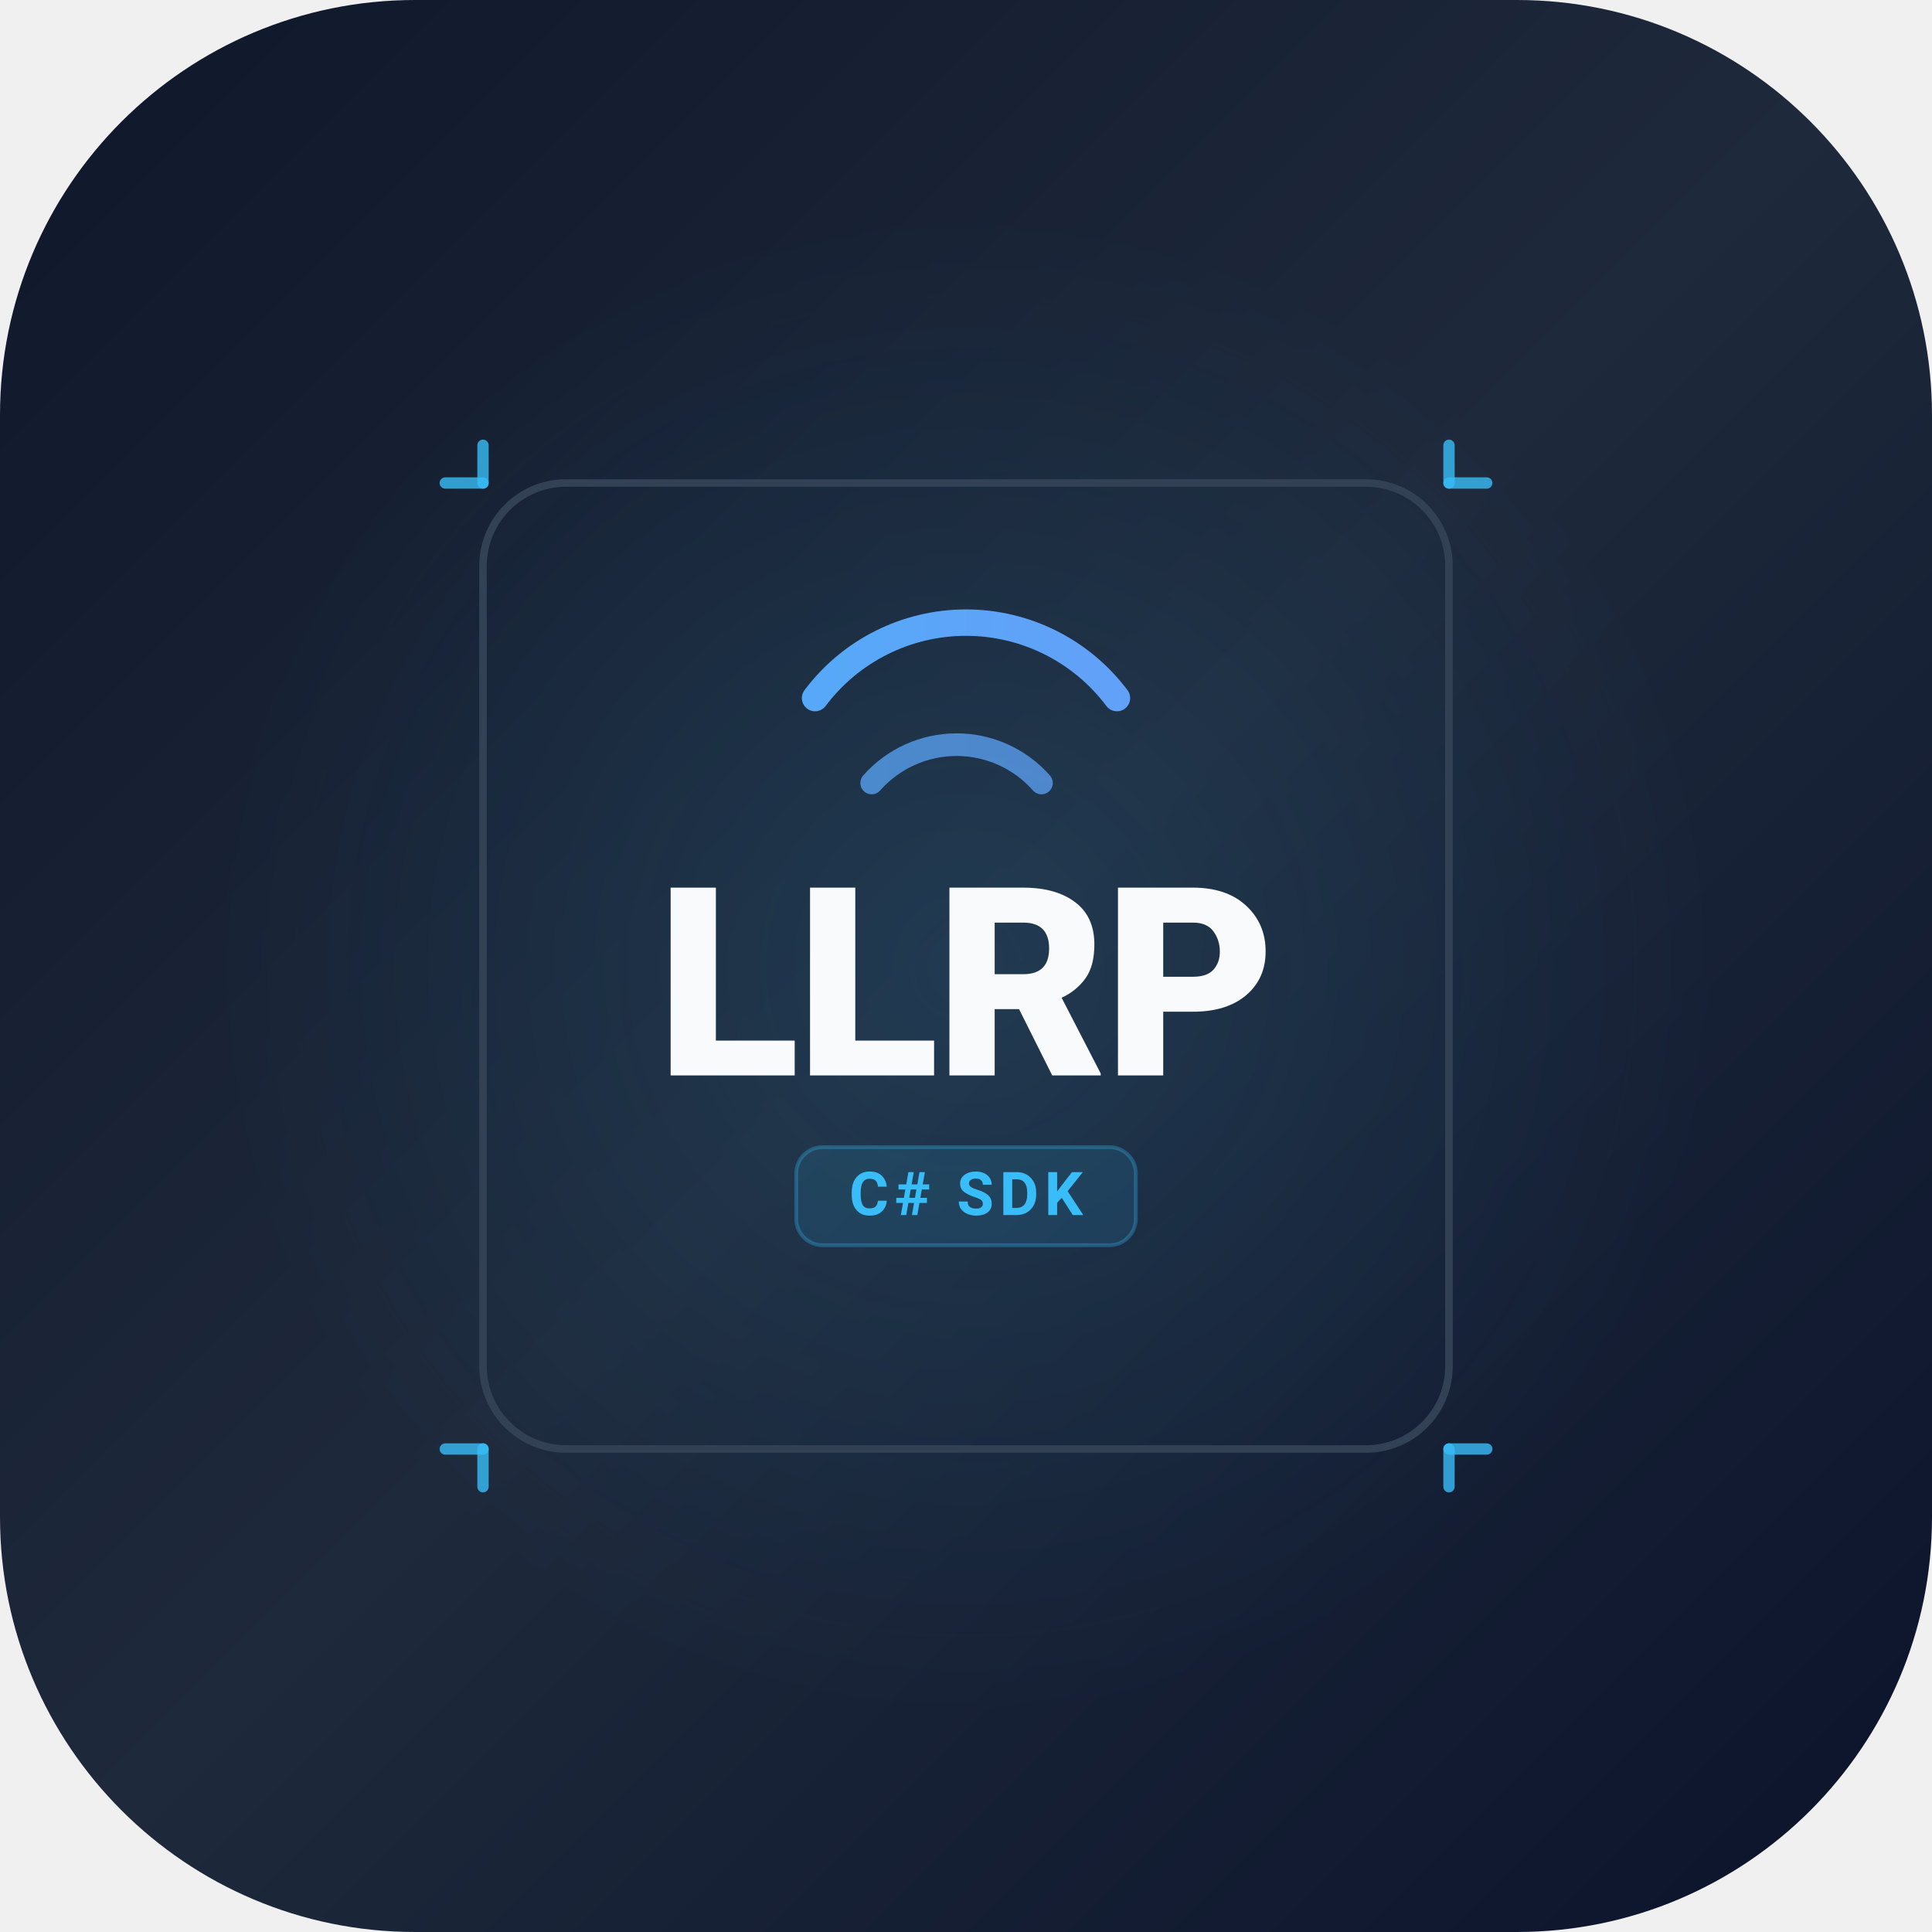
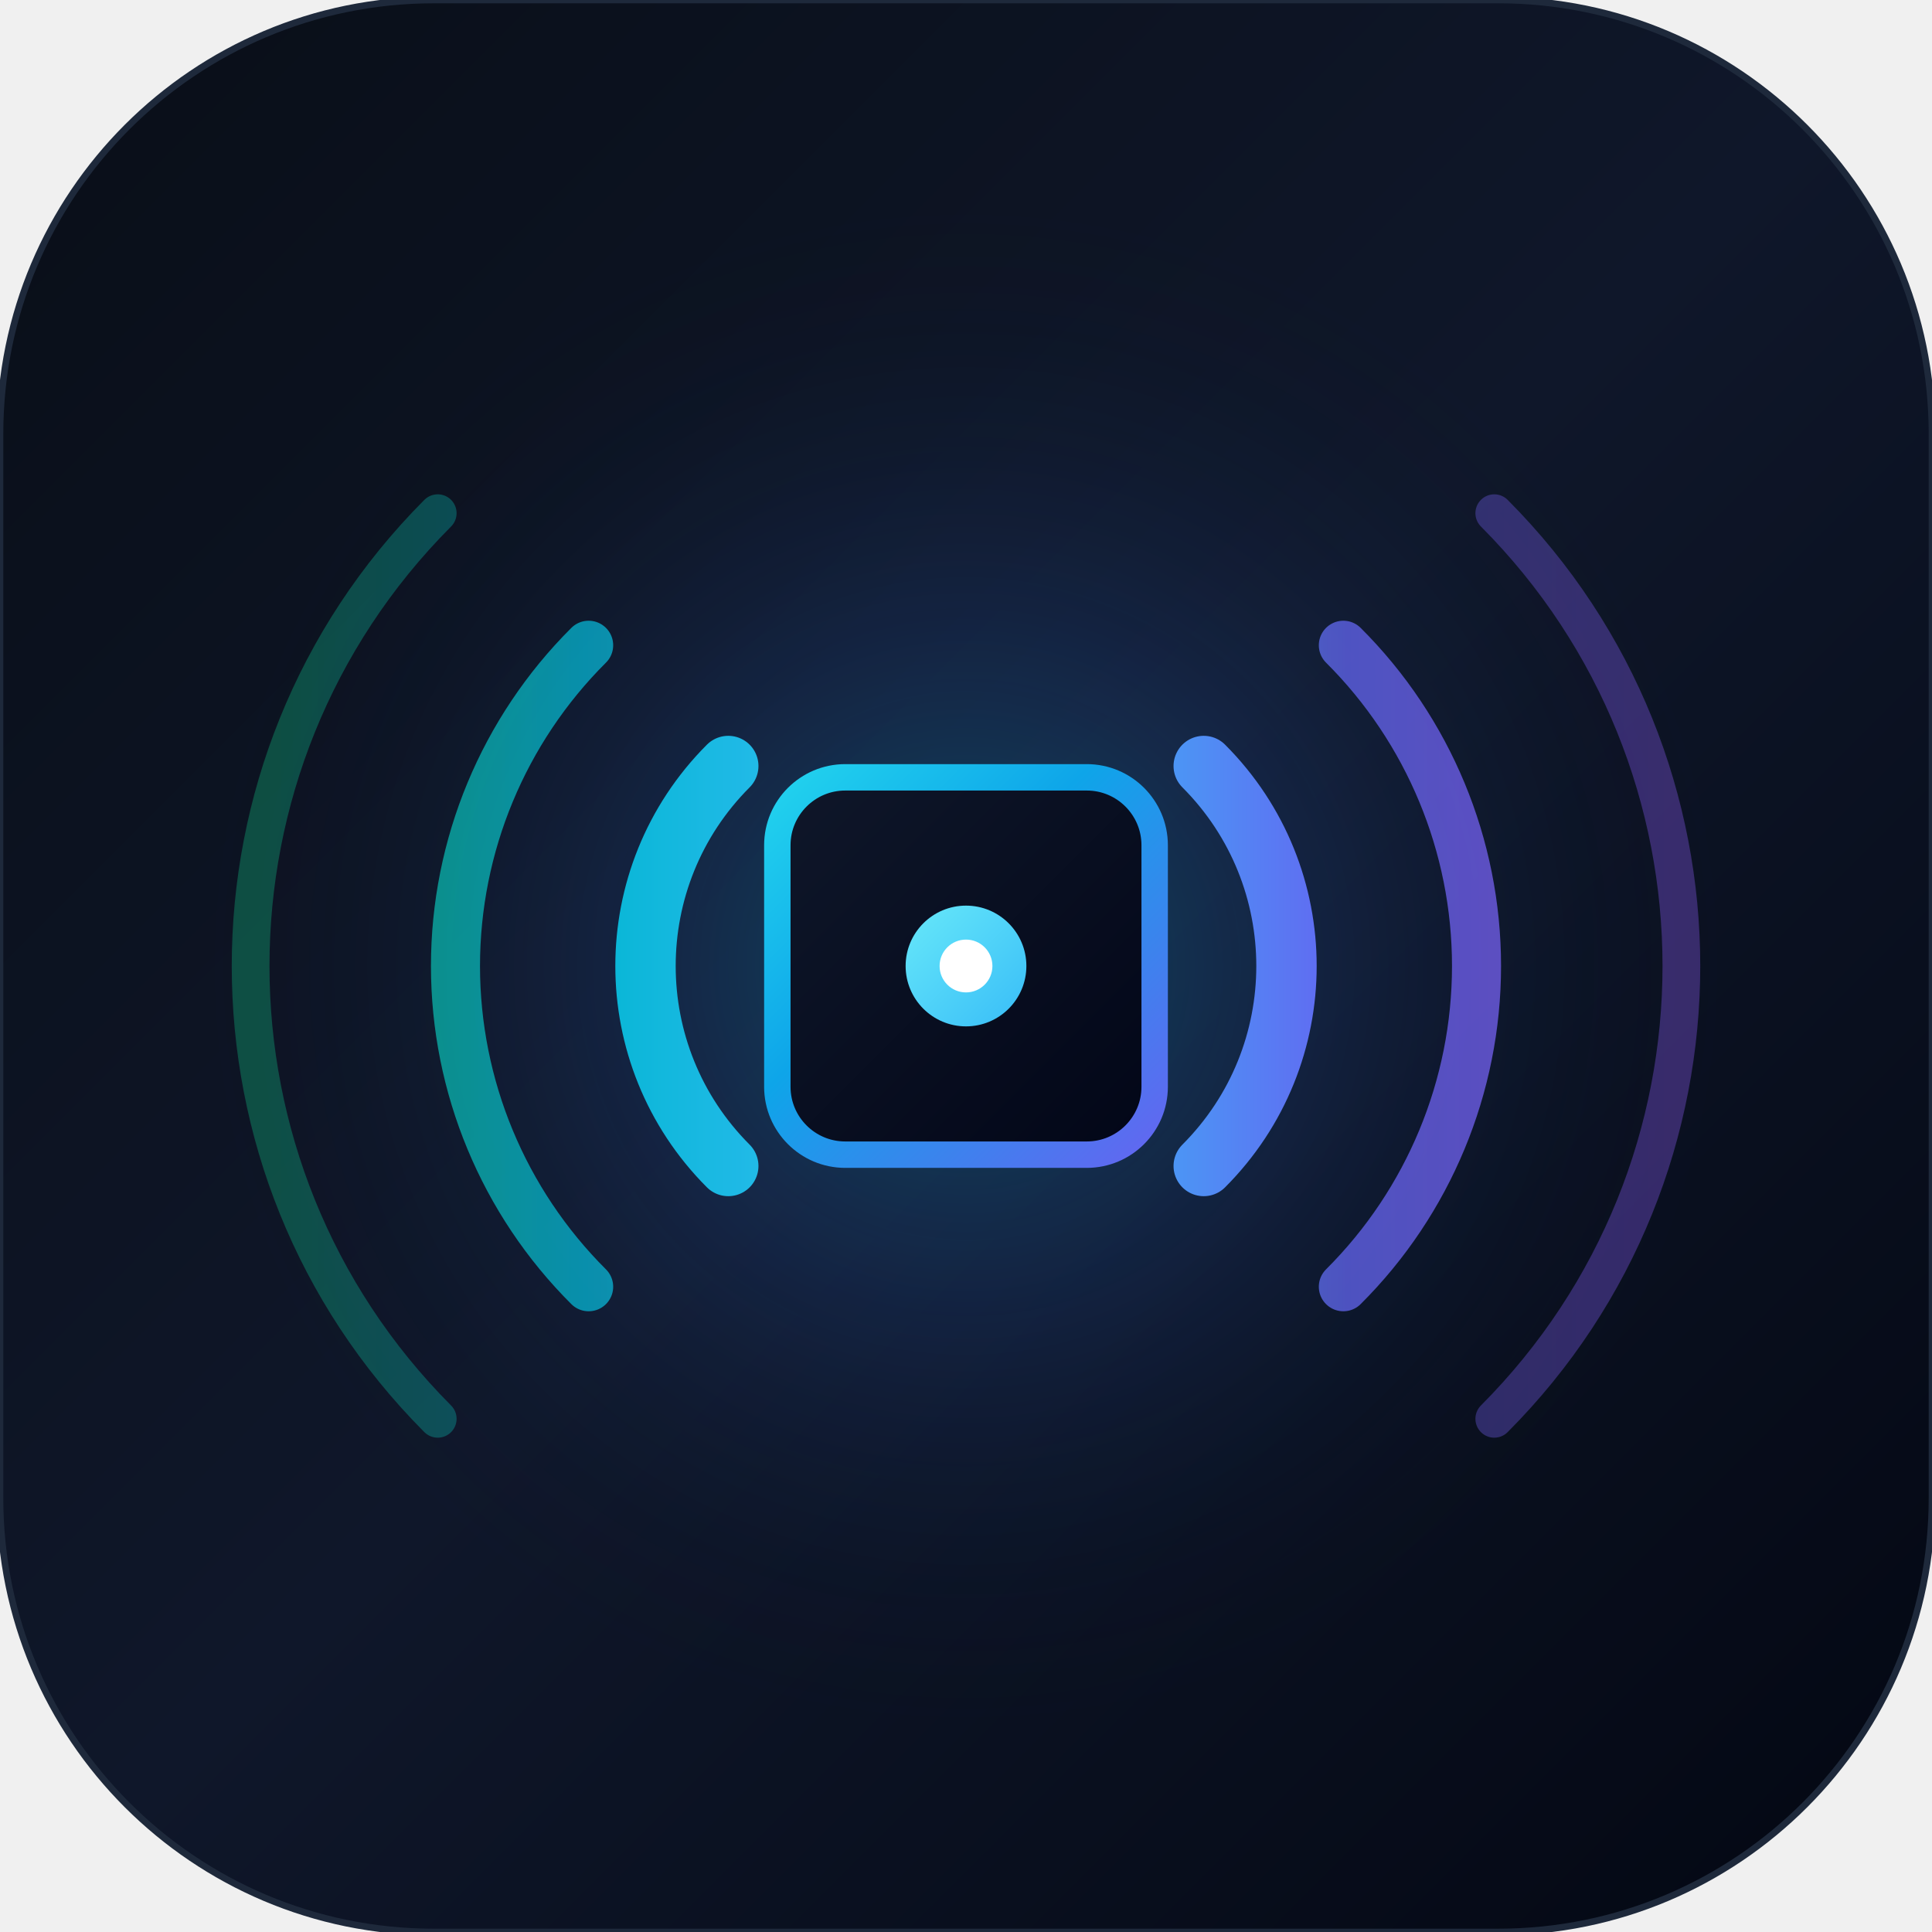
- <svg xmlns="http://www.w3.org/2000/svg" viewBox="0 0 1024 1024" role="img" aria-label="LLRPCSharp – Modern LLRP C# SDK Icon">
+ <svg xmlns="http://www.w3.org/2000/svg" viewBox="0 0 1024 1024" role="img" aria-label="LLRPCSharp Icon">
  <defs>
-     <linearGradient id="bg" x1="0" y1="0" x2="1024" y2="1024" gradientUnits="userSpaceOnUse">
+     <linearGradient id="canvasBg" x1="0" y1="0" x2="1024" y2="1024" gradientUnits="userSpaceOnUse">
+       <stop offset="0%" stop-color="#090E17" />
+       <stop offset="50%" stop-color="#0F172A" />
+       <stop offset="100%" stop-color="#030712" />
+     </linearGradient>
+     <radialGradient id="coreGlow" cx="512" cy="512" r="420" gradientUnits="userSpaceOnUse">
+       <stop offset="0%" stop-color="#06B6D4" stop-opacity="0.32" />
+       <stop offset="45%" stop-color="#3B82F6" stop-opacity="0.12" />
+       <stop offset="100%" stop-color="#090E17" stop-opacity="0" />
+     </radialGradient>
+     <linearGradient id="waveGradLeft" x1="140" y1="512" x2="480" y2="512" gradientUnits="userSpaceOnUse">
+       <stop offset="0%" stop-color="#10B981" />
+       <stop offset="50%" stop-color="#06B6D4" />
+       <stop offset="100%" stop-color="#38BDF8" />
+     </linearGradient>
+     <linearGradient id="waveGradRight" x1="544" y1="512" x2="884" y2="512" gradientUnits="userSpaceOnUse">
+       <stop offset="0%" stop-color="#38BDF8" />
+       <stop offset="50%" stop-color="#6366F1" />
+       <stop offset="100%" stop-color="#8B5CF6" />
+     </linearGradient>
+     <linearGradient id="chipGrad" x1="412" y1="412" x2="612" y2="612" gradientUnits="userSpaceOnUse">
+       <stop offset="0%" stop-color="#22D3EE" />
+       <stop offset="40%" stop-color="#0EA5E9" />
+       <stop offset="100%" stop-color="#6366F1" />
+     </linearGradient>
+     <linearGradient id="chipInner" x1="412" y1="412" x2="612" y2="612" gradientUnits="userSpaceOnUse">
      <stop offset="0%" stop-color="#0F172A" />
-       <stop offset="50%" stop-color="#1E293B" />
-       <stop offset="100%" stop-color="#0B132B" />
+       <stop offset="100%" stop-color="#020617" />
    </linearGradient>
-     <linearGradient id="cyanGlow" x1="0" y1="0" x2="1024" y2="0" gradientUnits="userSpaceOnUse">
-       <stop offset="0%" stop-color="#38BDF8" />
-       <stop offset="100%" stop-color="#818CF8" />
+     <linearGradient id="dotGrad" x1="480" y1="480" x2="544" y2="544" gradientUnits="userSpaceOnUse">
+       <stop offset="0%" stop-color="#67E8F9" />
+       <stop offset="100%" stop-color="#38BDF8" />
    </linearGradient>
-     <radialGradient id="centerGlow" cx="512" cy="512" r="400" gradientUnits="userSpaceOnUse">
-       <stop offset="0%" stop-color="#38BDF8" stop-opacity="0.12" />
-       <stop offset="100%" stop-color="#38BDF8" stop-opacity="0" />
-     </radialGradient>
  </defs>
-   <rect width="1024" height="1024" rx="220" fill="url(#bg)" />
-   <rect width="1024" height="1024" rx="220" fill="url(#centerGlow)" />
-   <rect x="256" y="256" width="512" height="512" rx="44" fill="none" stroke="#334155" stroke-width="4" />
-   <path d="M 236 256 L 256 256 M 768 256 L 788 256 M 236 768 L 256 768 M 768 768 L 788 768" stroke="#38BDF8" stroke-width="6" stroke-linecap="round" opacity="0.8" />
-   <path d="M 256 236 L 256 256 M 256 768 L 256 788 M 768 236 L 768 256 M 768 768 L 768 788" stroke="#38BDF8" stroke-width="6" stroke-linecap="round" opacity="0.8" />
-   <path d="M 432 370 A 100 100 0 0 1 592 370" fill="none" stroke="url(#cyanGlow)" stroke-width="14" stroke-linecap="round" />
-   <path d="M 462 415 A 60 60 0 0 1 552 415" fill="none" stroke="url(#cyanGlow)" stroke-width="12" stroke-linecap="round" opacity="0.75" />
-   <text x="512" y="570" text-anchor="middle" font-family="system-ui, -apple-system, 'Segoe UI', Roboto, Helvetica, sans-serif" font-size="140" font-weight="800" fill="#F8FAFC" letter-spacing="-2">LLRP</text>
-   <g transform="translate(512, 640)">
-     <rect x="-90" y="-32" width="180" height="52" rx="14" fill="#38BDF8" fill-opacity="0.12" stroke="#38BDF8" stroke-opacity="0.3" stroke-width="2" />
-     <text x="0" y="4" text-anchor="middle" font-family="system-ui, -apple-system, 'Segoe UI', Roboto, Helvetica, sans-serif" font-size="32" font-weight="700" fill="#38BDF8" letter-spacing="3">C# SDK</text>
+   <rect width="1024" height="1024" rx="230" fill="url(#canvasBg)" />
+   <rect width="1024" height="1024" rx="230" fill="none" stroke="#1E293B" stroke-width="3.5" />
+   <rect width="1024" height="1024" rx="230" fill="url(#coreGlow)" />
+   <g fill="none" stroke-linecap="round">
+     <path d="M 232 272 A 340 340 0 0 0 232 752" stroke="url(#waveGradLeft)" stroke-width="20" opacity="0.35" />
+     <path d="M 792 272 A 340 340 0 0 1 792 752" stroke="url(#waveGradRight)" stroke-width="20" opacity="0.35" />
+     <path d="M 312 342 A 240 240 0 0 0 312 682" stroke="url(#waveGradLeft)" stroke-width="26" opacity="0.75" />
+     <path d="M 712 342 A 240 240 0 0 1 712 682" stroke="url(#waveGradRight)" stroke-width="26" opacity="0.75" />
+     <path d="M 386 406 A 150 150 0 0 0 386 618" stroke="url(#waveGradLeft)" stroke-width="32" />
+     <path d="M 638 406 A 150 150 0 0 1 638 618" stroke="url(#waveGradRight)" stroke-width="32" />
+   </g>
+   <g>
+     <rect x="412" y="412" width="200" height="200" rx="36" fill="url(#chipInner)" stroke="url(#chipGrad)" stroke-width="14" />
+     <circle cx="512" cy="512" r="32" fill="url(#dotGrad)" />
+     <circle cx="512" cy="512" r="14" fill="#FFFFFF" />
  </g>
</svg>
